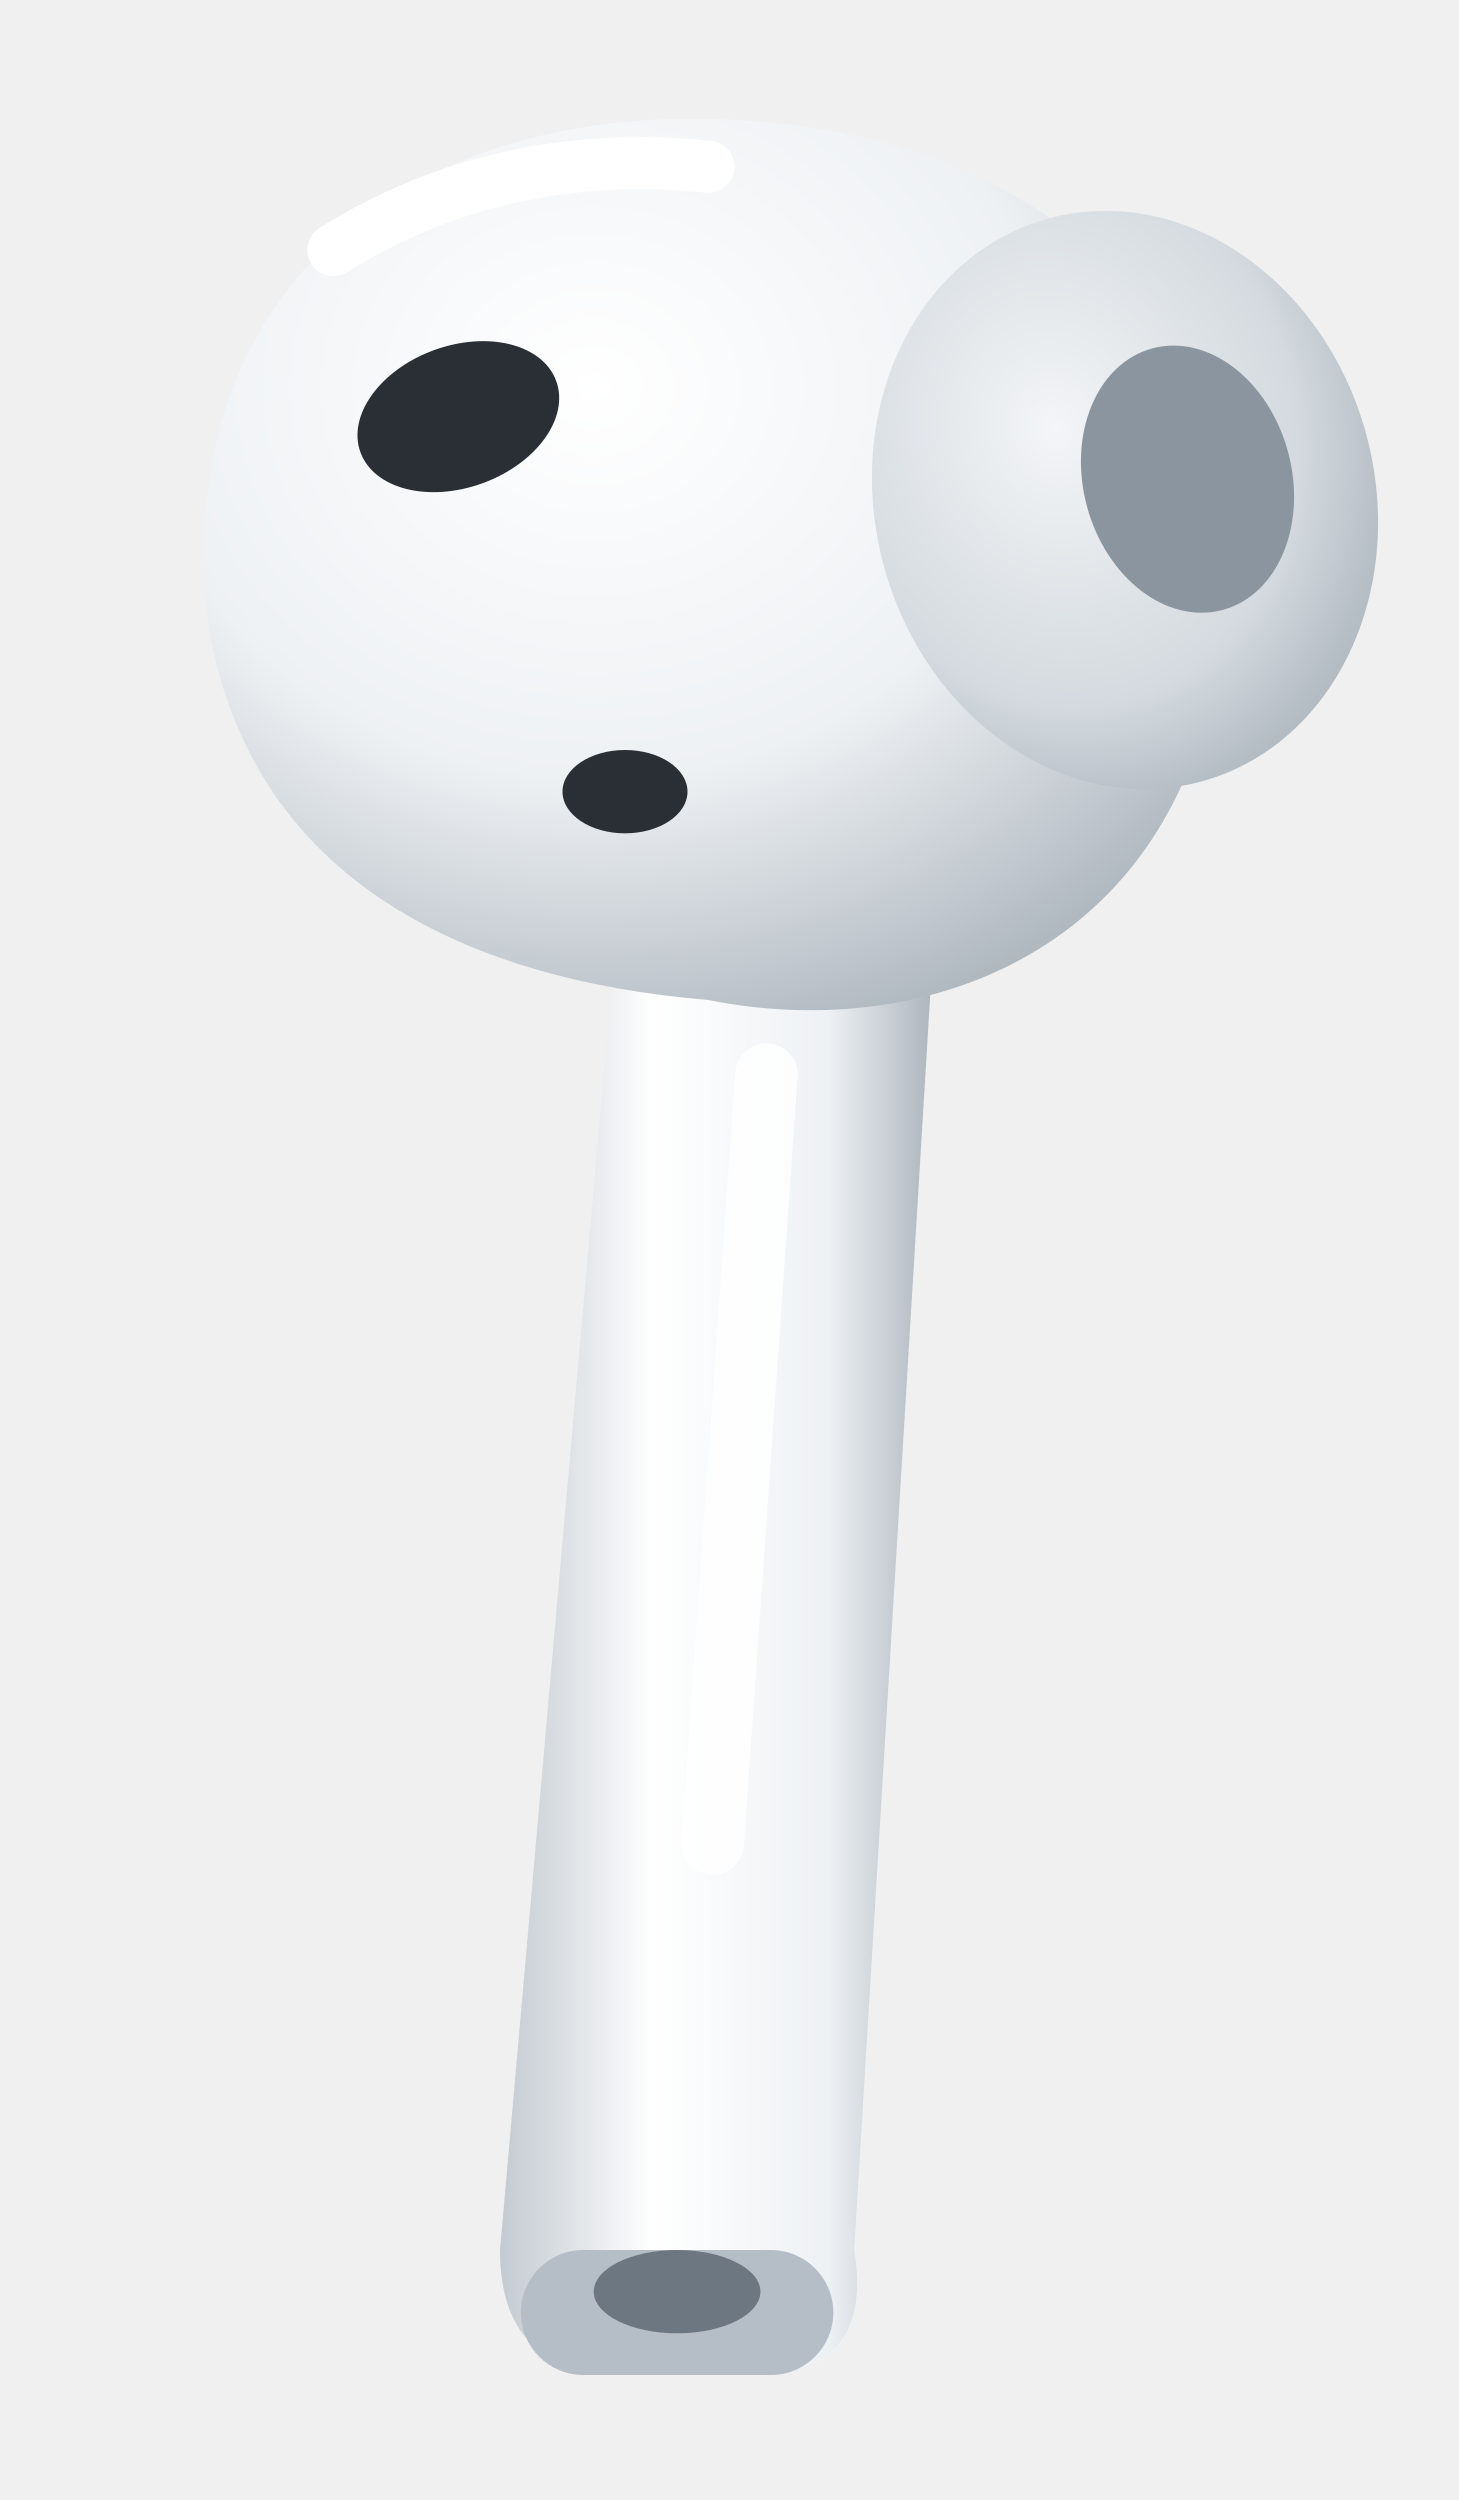
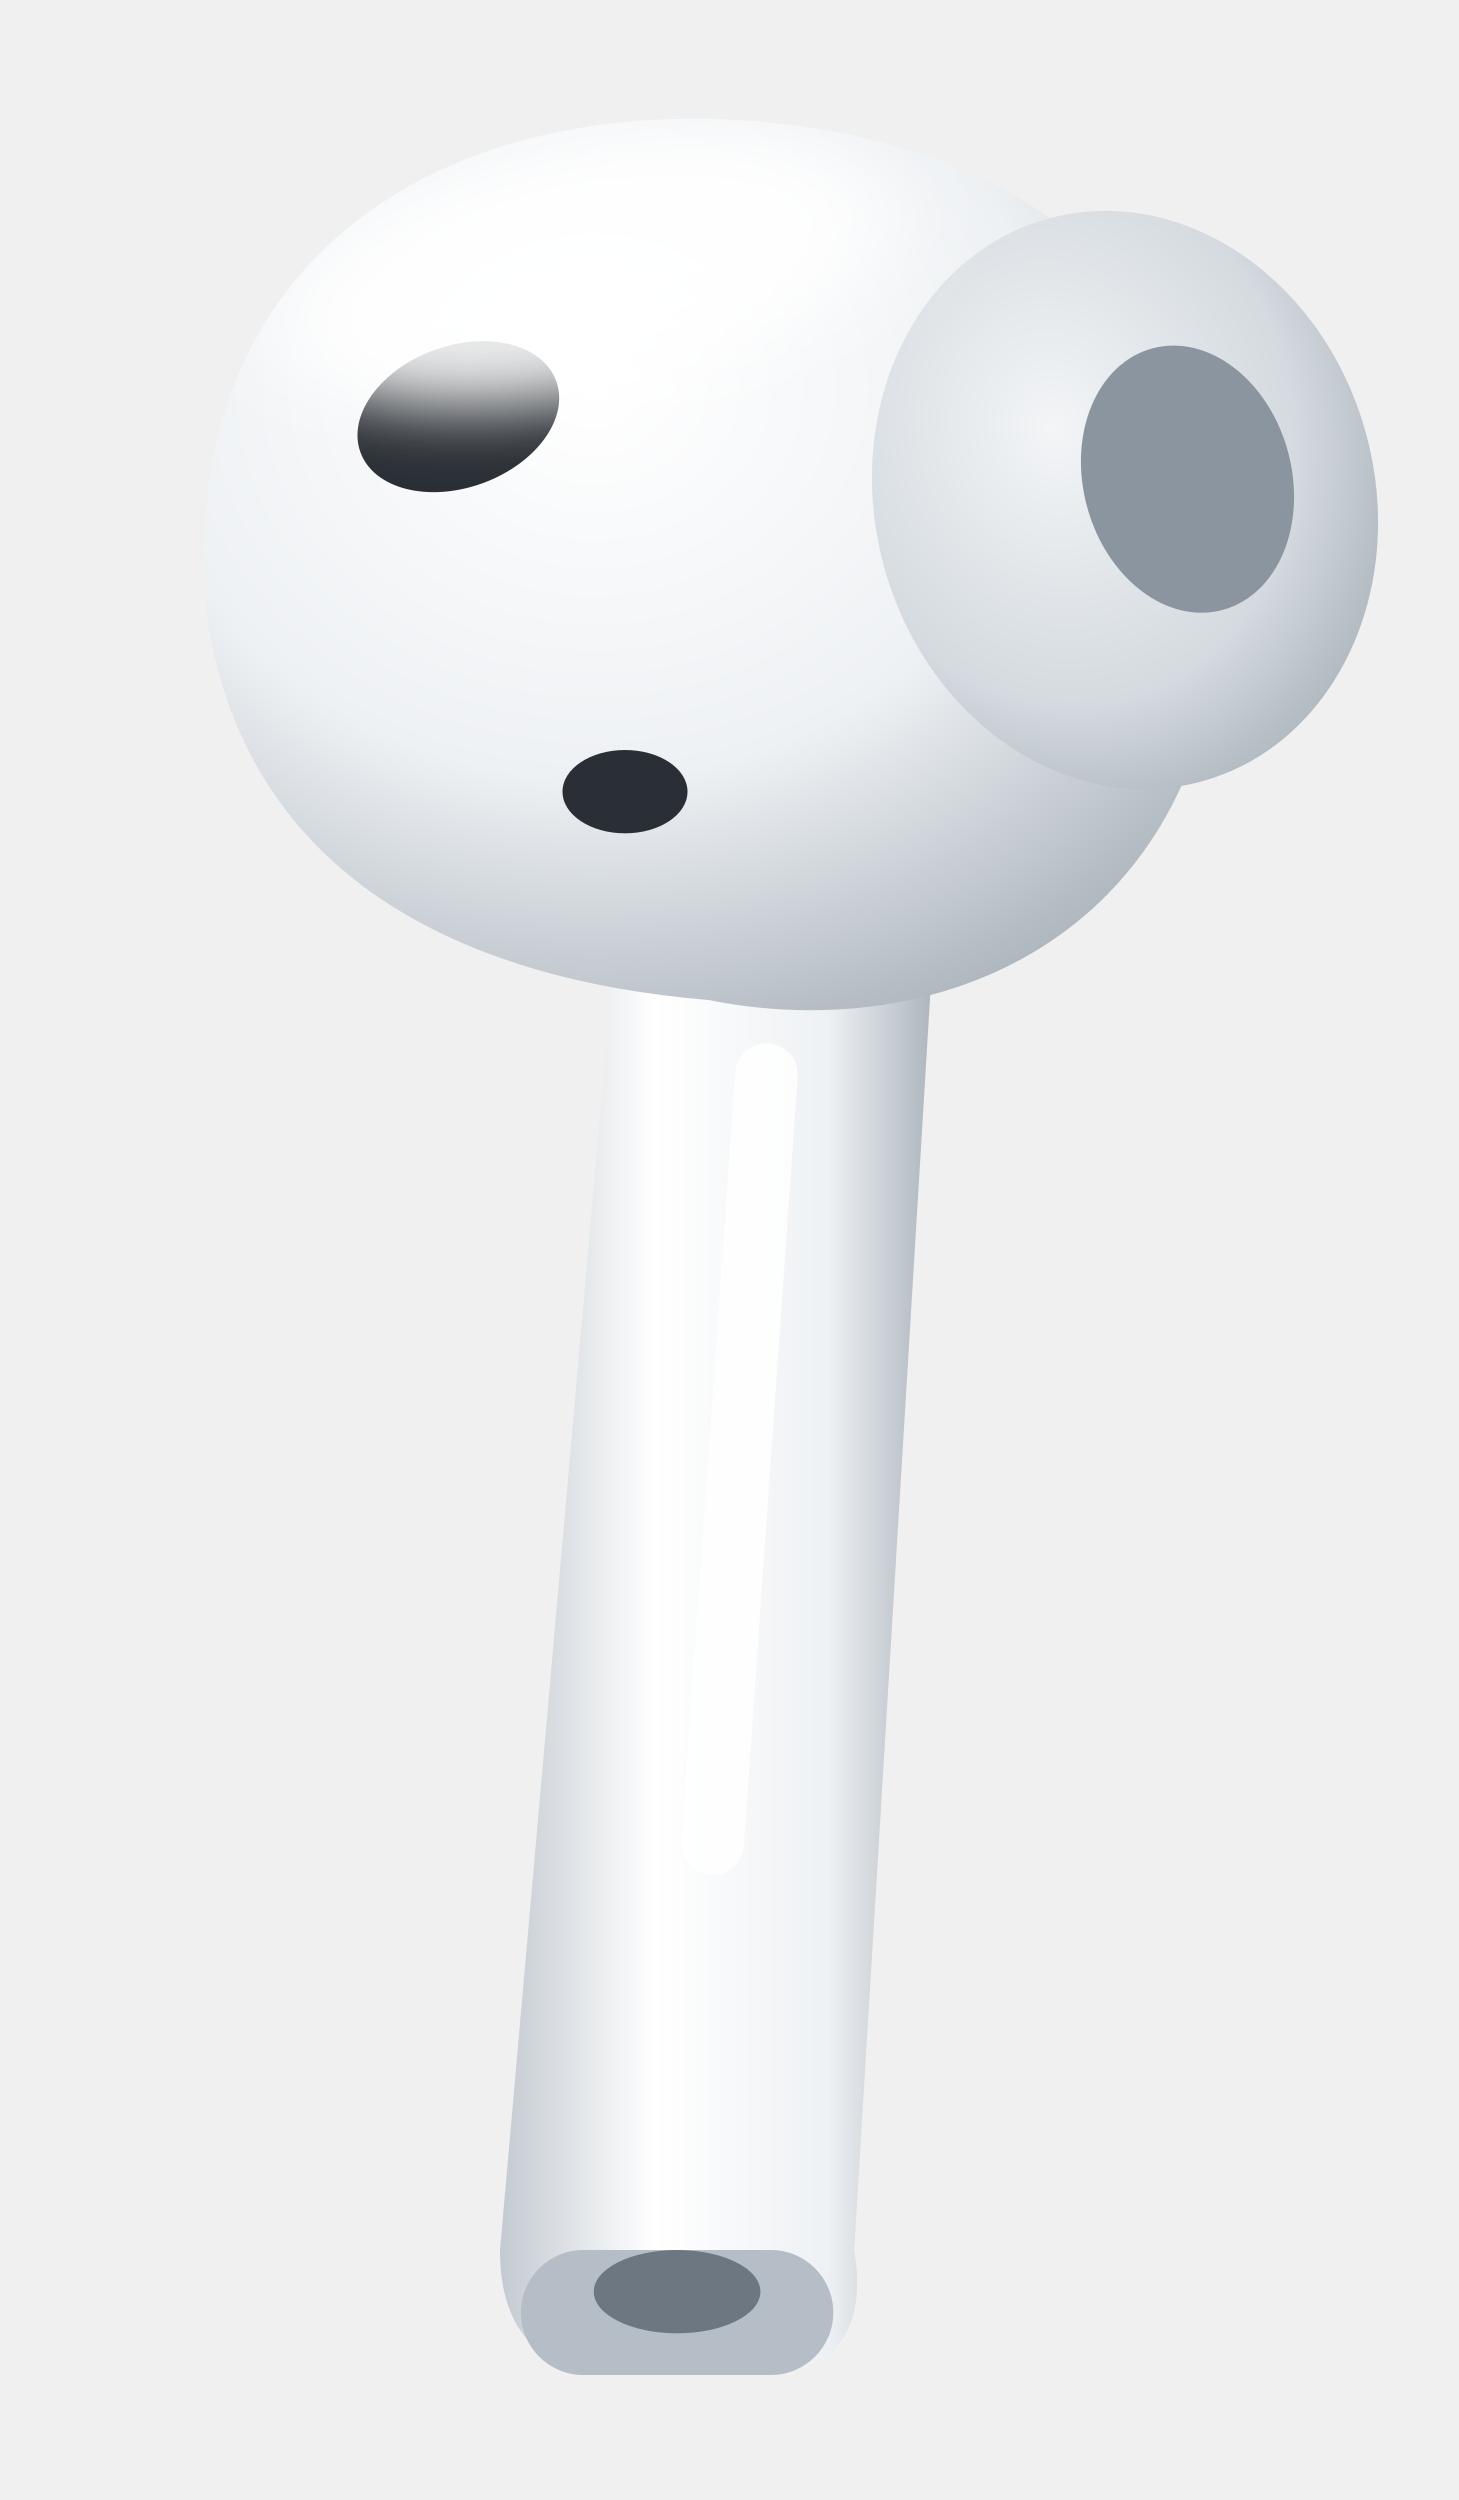
<svg xmlns="http://www.w3.org/2000/svg" viewBox="0 0 70 120">
  <defs>
    <linearGradient id="body" x1="0" y1="0" x2="1" y2="0">
      <stop offset="0" stop-color="#cfd5da" />
      <stop offset=".12" stop-color="#f4f6f8" />
      <stop offset=".5" stop-color="#ffffff" />
      <stop offset=".86" stop-color="#eef1f4" />
      <stop offset="1" stop-color="#b9c1c8" />
    </linearGradient>
    <linearGradient id="bodyV" x1="0" y1="0" x2="0" y2="1">
      <stop offset="0" stop-color="#fff" stop-opacity="0" />
      <stop offset=".7" stop-color="#9aa4ad" stop-opacity=".0" />
      <stop offset="1" stop-color="#7d8892" stop-opacity=".45" />
    </linearGradient>
    <linearGradient id="lidTop" x1="0" y1="0" x2="0" y2="1">
      <stop offset="0" stop-color="#8f99a3" />
      <stop offset=".35" stop-color="#e9edf0" />
      <stop offset="1" stop-color="#ffffff" />
    </linearGradient>
    <linearGradient id="rim" x1="0" y1="0" x2="0" y2="1">
      <stop offset="0" stop-color="#e7ebee" />
      <stop offset="1" stop-color="#c3cad0" />
    </linearGradient>
    <radialGradient id="cav" cx=".5" cy=".35" r=".7">
      <stop offset="0" stop-color="#9da6ae" />
      <stop offset=".7" stop-color="#bfc6cc" />
      <stop offset="1" stop-color="#d9dee2" />
    </radialGradient>
    <linearGradient id="inner" x1="0" y1="0" x2="0" y2="1">
      <stop offset="0" stop-color="#dfe4e8" />
      <stop offset="1" stop-color="#c9d0d6" />
    </linearGradient>
    <radialGradient id="budHead" cx=".38" cy=".3" r=".8">
      <stop offset="0" stop-color="#ffffff" />
      <stop offset=".55" stop-color="#eef1f4" />
      <stop offset="1" stop-color="#a9b2ba" />
    </radialGradient>
    <linearGradient id="stem" x1="0" y1="0" x2="1" y2="0">
      <stop offset="0" stop-color="#c3cad1" />
      <stop offset=".35" stop-color="#ffffff" />
      <stop offset=".75" stop-color="#eef1f4" />
      <stop offset="1" stop-color="#aab3bb" />
    </linearGradient>
    <radialGradient id="tip" cx=".4" cy=".35" r=".8">
      <stop offset="0" stop-color="#f3f5f7" />
      <stop offset=".6" stop-color="#d4dadf" />
      <stop offset="1" stop-color="#9ea8b1" />
    </radialGradient>
+     <clipPath id="headClip">
+       <path d="M10 30 C8 12 22 4 38 6 C54 8 62 20 58 34 C55 46 44 50 34 48 C22 47 12 42 10 30 Z" />
+     </clipPath>
+     <filter id="budBlur" x="-50%" y="-100%" width="200%" height="300%">
+       <feGaussianBlur stdDeviation="2" />
+     </filter>
  </defs>
  <path d="M30 40 L24 108 Q24 114 30 114 L36 114 Q42 114 41 108 L45 42 Z" fill="url(#stem)" />
  <rect x="25" y="108" width="15" height="6" rx="3" fill="#b5bec6" />
  <ellipse cx="32.5" cy="110" rx="4" ry="2" fill="#6c7782" />
  <path d="M10 30 C8 12 22 4 38 6 C54 8 62 20 58 34 C55 46 44 50 34 48 C22 47 12 42 10 30 Z" fill="url(#budHead)" />
  <ellipse cx="54" cy="24" rx="12" ry="14" fill="url(#tip)" transform="rotate(-15 54 24)" />
  <ellipse cx="57" cy="23" rx="5" ry="6.5" fill="#8b959f" transform="rotate(-15 57 23)" />
  <ellipse cx="22" cy="20" rx="5" ry="3.4" fill="#2a2f35" transform="rotate(-20 22 20)" />
  <ellipse cx="30" cy="38" rx="3" ry="2" fill="#2a2f35" />
-   <path d="M16 12 Q24 7 34 8" stroke="#fff" stroke-width="2.5" fill="none" stroke-linecap="round" />
+   <g clip-path="url(#headClip)">
+     <ellipse cx="28" cy="13" rx="15" ry="6" fill="#fff" opacity=".9" filter="url(#budBlur)" transform="rotate(-12 28 13)" />
+   </g>
  <rect x="34" y="50" width="3" height="40" rx="1.5" fill="#fff" opacity=".85" transform="rotate(4 35 70)" />
</svg>
